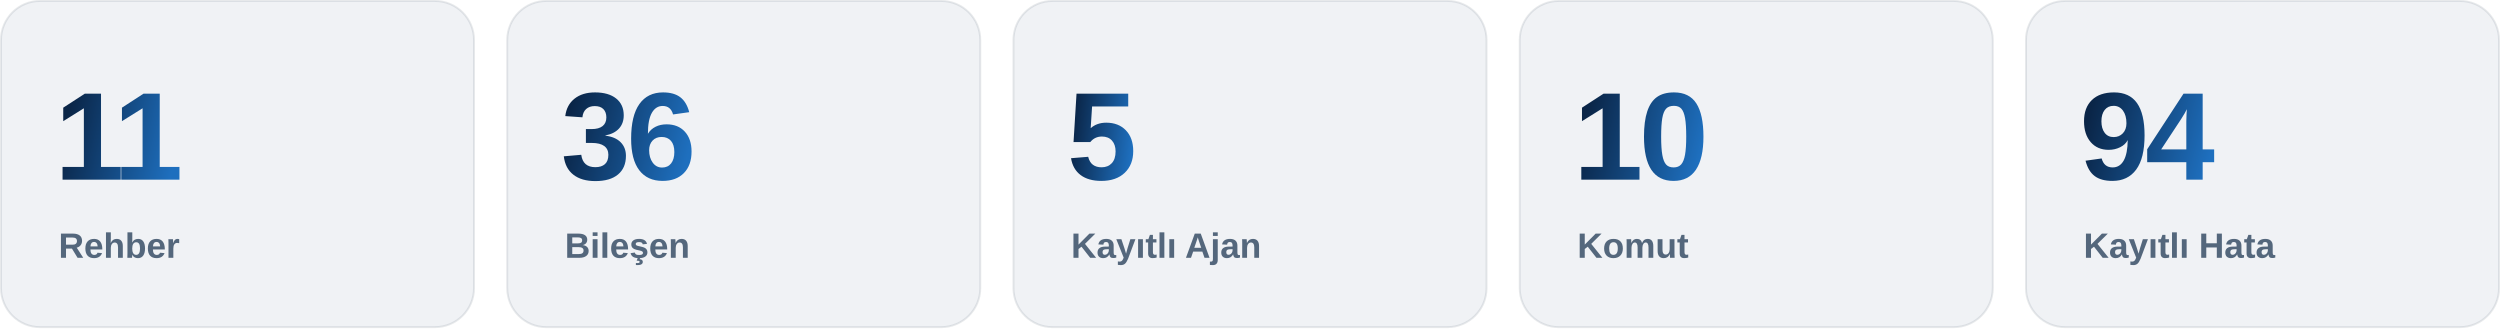
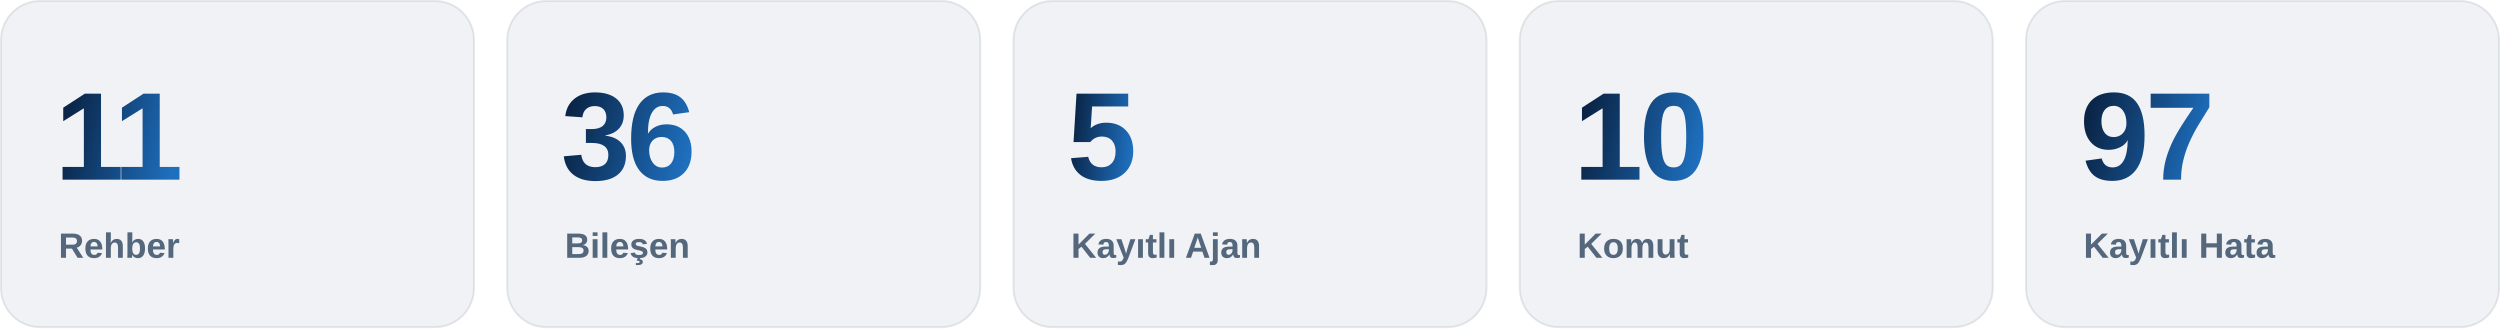
- <svg xmlns="http://www.w3.org/2000/svg" width="1280" height="168" viewBox="0 0 1280 168" role="img" aria-label="11 Rehber, 36 Bileşen, 5 Kayıtlı Ajan, 10 Komut, 94 Kayıtlı Hata">
+ <svg xmlns="http://www.w3.org/2000/svg" width="1280" height="168" viewBox="0 0 1280 168" role="img" aria-label="11 Rehber, 36 Bileşen, 5 Kayıtlı Ajan, 10 Komut, 97 Kayıtlı Hata">
  <defs>
    <linearGradient id="stat-ink" x1="0.008" y1="0.413" x2="0.992" y2="0.587">
      <stop offset="0%" stop-color="#0a2547" />
      <stop offset="100%" stop-color="#1e6fbe" />
    </linearGradient>
  </defs>
  <g transform="translate(0.0 0)">
    <rect x="0.5" y="0.5" width="242.2" height="167" rx="20" fill="#f7f9fb" />
    <rect x="0.5" y="0.5" width="242.2" height="167" rx="20" fill="rgb(16,32,52)" fill-opacity="0.028" stroke="rgb(16,32,52)" stroke-opacity="0.1" />
    <text x="28" y="92" font-family="-apple-system, BlinkMacSystemFont, 'Segoe UI', 'Helvetica Neue', Arial, sans-serif" font-size="64" font-weight="800" letter-spacing="-2" fill="url(#stat-ink)">11</text>
    <text x="30" y="132" font-family="-apple-system, BlinkMacSystemFont, 'Segoe UI', 'Helvetica Neue', Arial, sans-serif" font-size="18" font-weight="600" fill="#54677c">Rehber</text>
  </g>
  <g transform="translate(259.2 0)">
    <rect x="0.5" y="0.5" width="242.2" height="167" rx="20" fill="#f7f9fb" />
    <rect x="0.5" y="0.5" width="242.2" height="167" rx="20" fill="rgb(16,32,52)" fill-opacity="0.028" stroke="rgb(16,32,52)" stroke-opacity="0.1" />
    <text x="28" y="92" font-family="-apple-system, BlinkMacSystemFont, 'Segoe UI', 'Helvetica Neue', Arial, sans-serif" font-size="64" font-weight="800" letter-spacing="-2" fill="url(#stat-ink)">36</text>
    <text x="30" y="132" font-family="-apple-system, BlinkMacSystemFont, 'Segoe UI', 'Helvetica Neue', Arial, sans-serif" font-size="18" font-weight="600" fill="#54677c">Bileşen</text>
  </g>
  <g transform="translate(518.4 0)">
    <rect x="0.5" y="0.5" width="242.2" height="167" rx="20" fill="#f7f9fb" />
    <rect x="0.5" y="0.5" width="242.2" height="167" rx="20" fill="rgb(16,32,52)" fill-opacity="0.028" stroke="rgb(16,32,52)" stroke-opacity="0.1" />
    <text x="28" y="92" font-family="-apple-system, BlinkMacSystemFont, 'Segoe UI', 'Helvetica Neue', Arial, sans-serif" font-size="64" font-weight="800" letter-spacing="-2" fill="url(#stat-ink)">5</text>
    <text x="30" y="132" font-family="-apple-system, BlinkMacSystemFont, 'Segoe UI', 'Helvetica Neue', Arial, sans-serif" font-size="18" font-weight="600" fill="#54677c">Kayıtlı Ajan</text>
  </g>
  <g transform="translate(777.6 0)">
    <rect x="0.5" y="0.5" width="242.2" height="167" rx="20" fill="#f7f9fb" />
    <rect x="0.5" y="0.5" width="242.2" height="167" rx="20" fill="rgb(16,32,52)" fill-opacity="0.028" stroke="rgb(16,32,52)" stroke-opacity="0.1" />
    <text x="28" y="92" font-family="-apple-system, BlinkMacSystemFont, 'Segoe UI', 'Helvetica Neue', Arial, sans-serif" font-size="64" font-weight="800" letter-spacing="-2" fill="url(#stat-ink)">10</text>
    <text x="30" y="132" font-family="-apple-system, BlinkMacSystemFont, 'Segoe UI', 'Helvetica Neue', Arial, sans-serif" font-size="18" font-weight="600" fill="#54677c">Komut</text>
  </g>
  <g transform="translate(1036.8 0)">
    <rect x="0.5" y="0.5" width="242.2" height="167" rx="20" fill="#f7f9fb" />
    <rect x="0.5" y="0.5" width="242.2" height="167" rx="20" fill="rgb(16,32,52)" fill-opacity="0.028" stroke="rgb(16,32,52)" stroke-opacity="0.1" />
-     <text x="28" y="92" font-family="-apple-system, BlinkMacSystemFont, 'Segoe UI', 'Helvetica Neue', Arial, sans-serif" font-size="64" font-weight="800" letter-spacing="-2" fill="url(#stat-ink)">94</text>
+     <text x="28" y="92" font-family="-apple-system, BlinkMacSystemFont, 'Segoe UI', 'Helvetica Neue', Arial, sans-serif" font-size="64" font-weight="800" letter-spacing="-2" fill="url(#stat-ink)">97</text>
    <text x="30" y="132" font-family="-apple-system, BlinkMacSystemFont, 'Segoe UI', 'Helvetica Neue', Arial, sans-serif" font-size="18" font-weight="600" fill="#54677c">Kayıtlı Hata</text>
  </g>
</svg>
